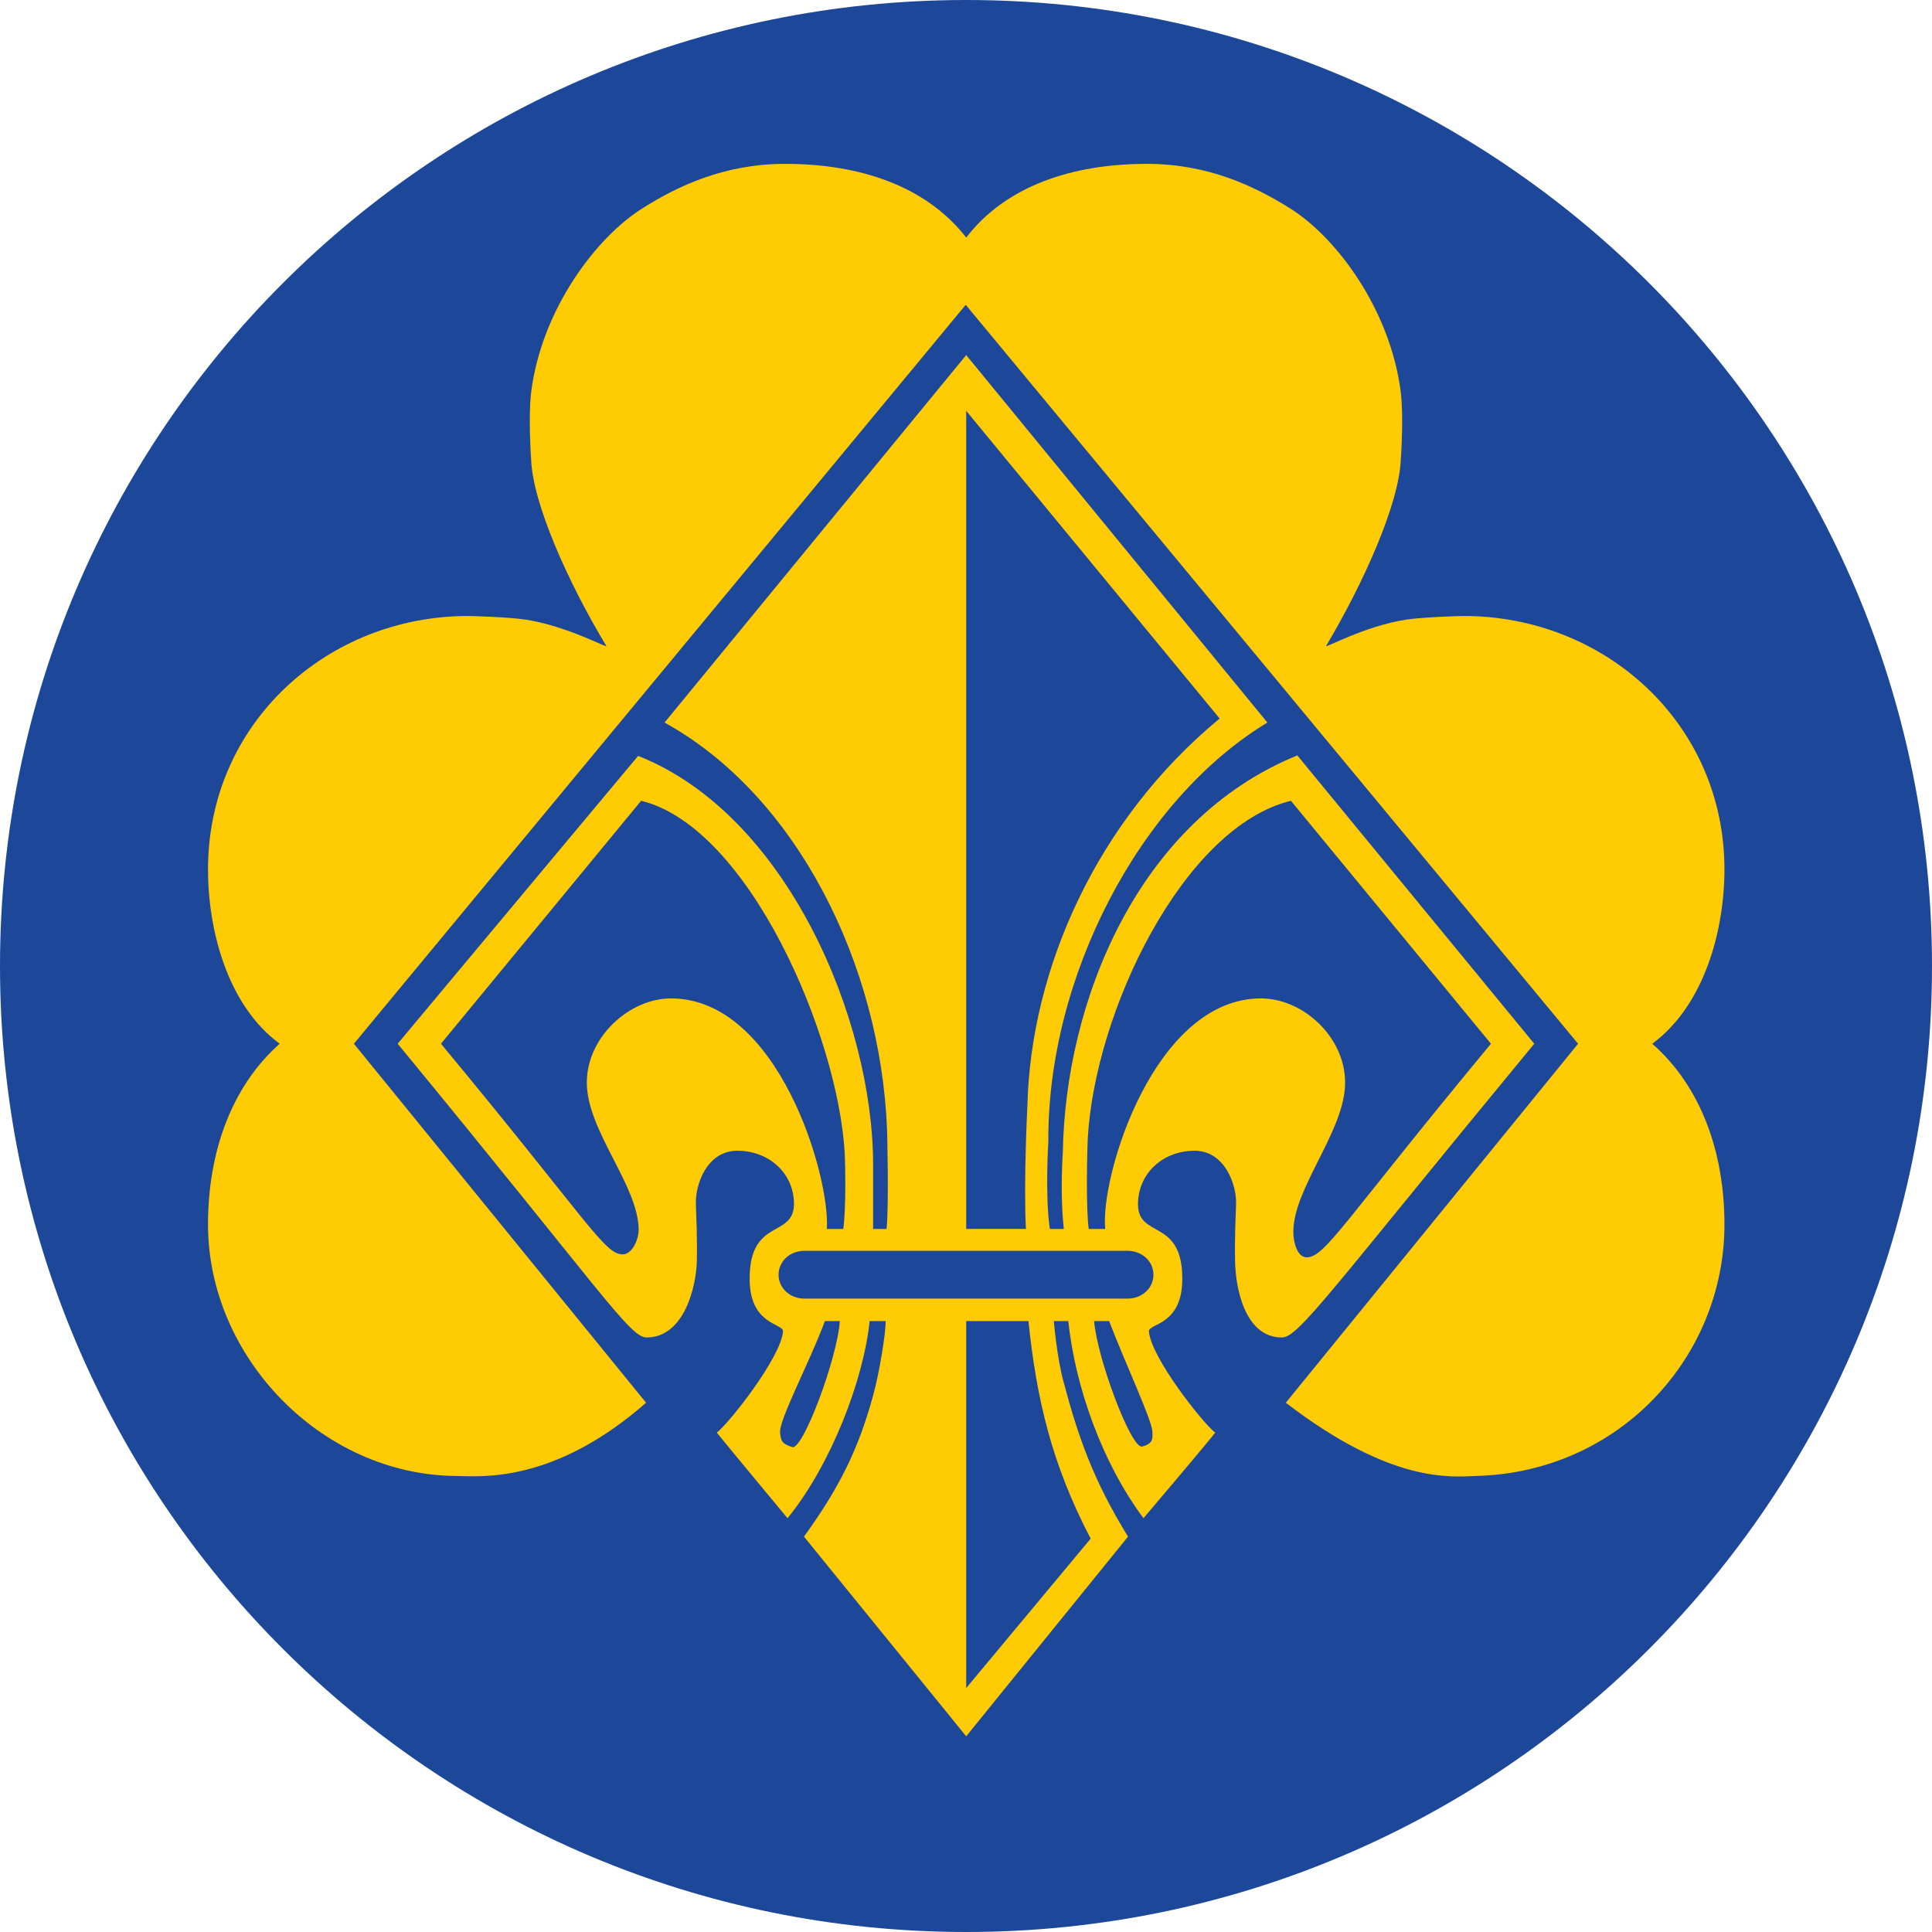
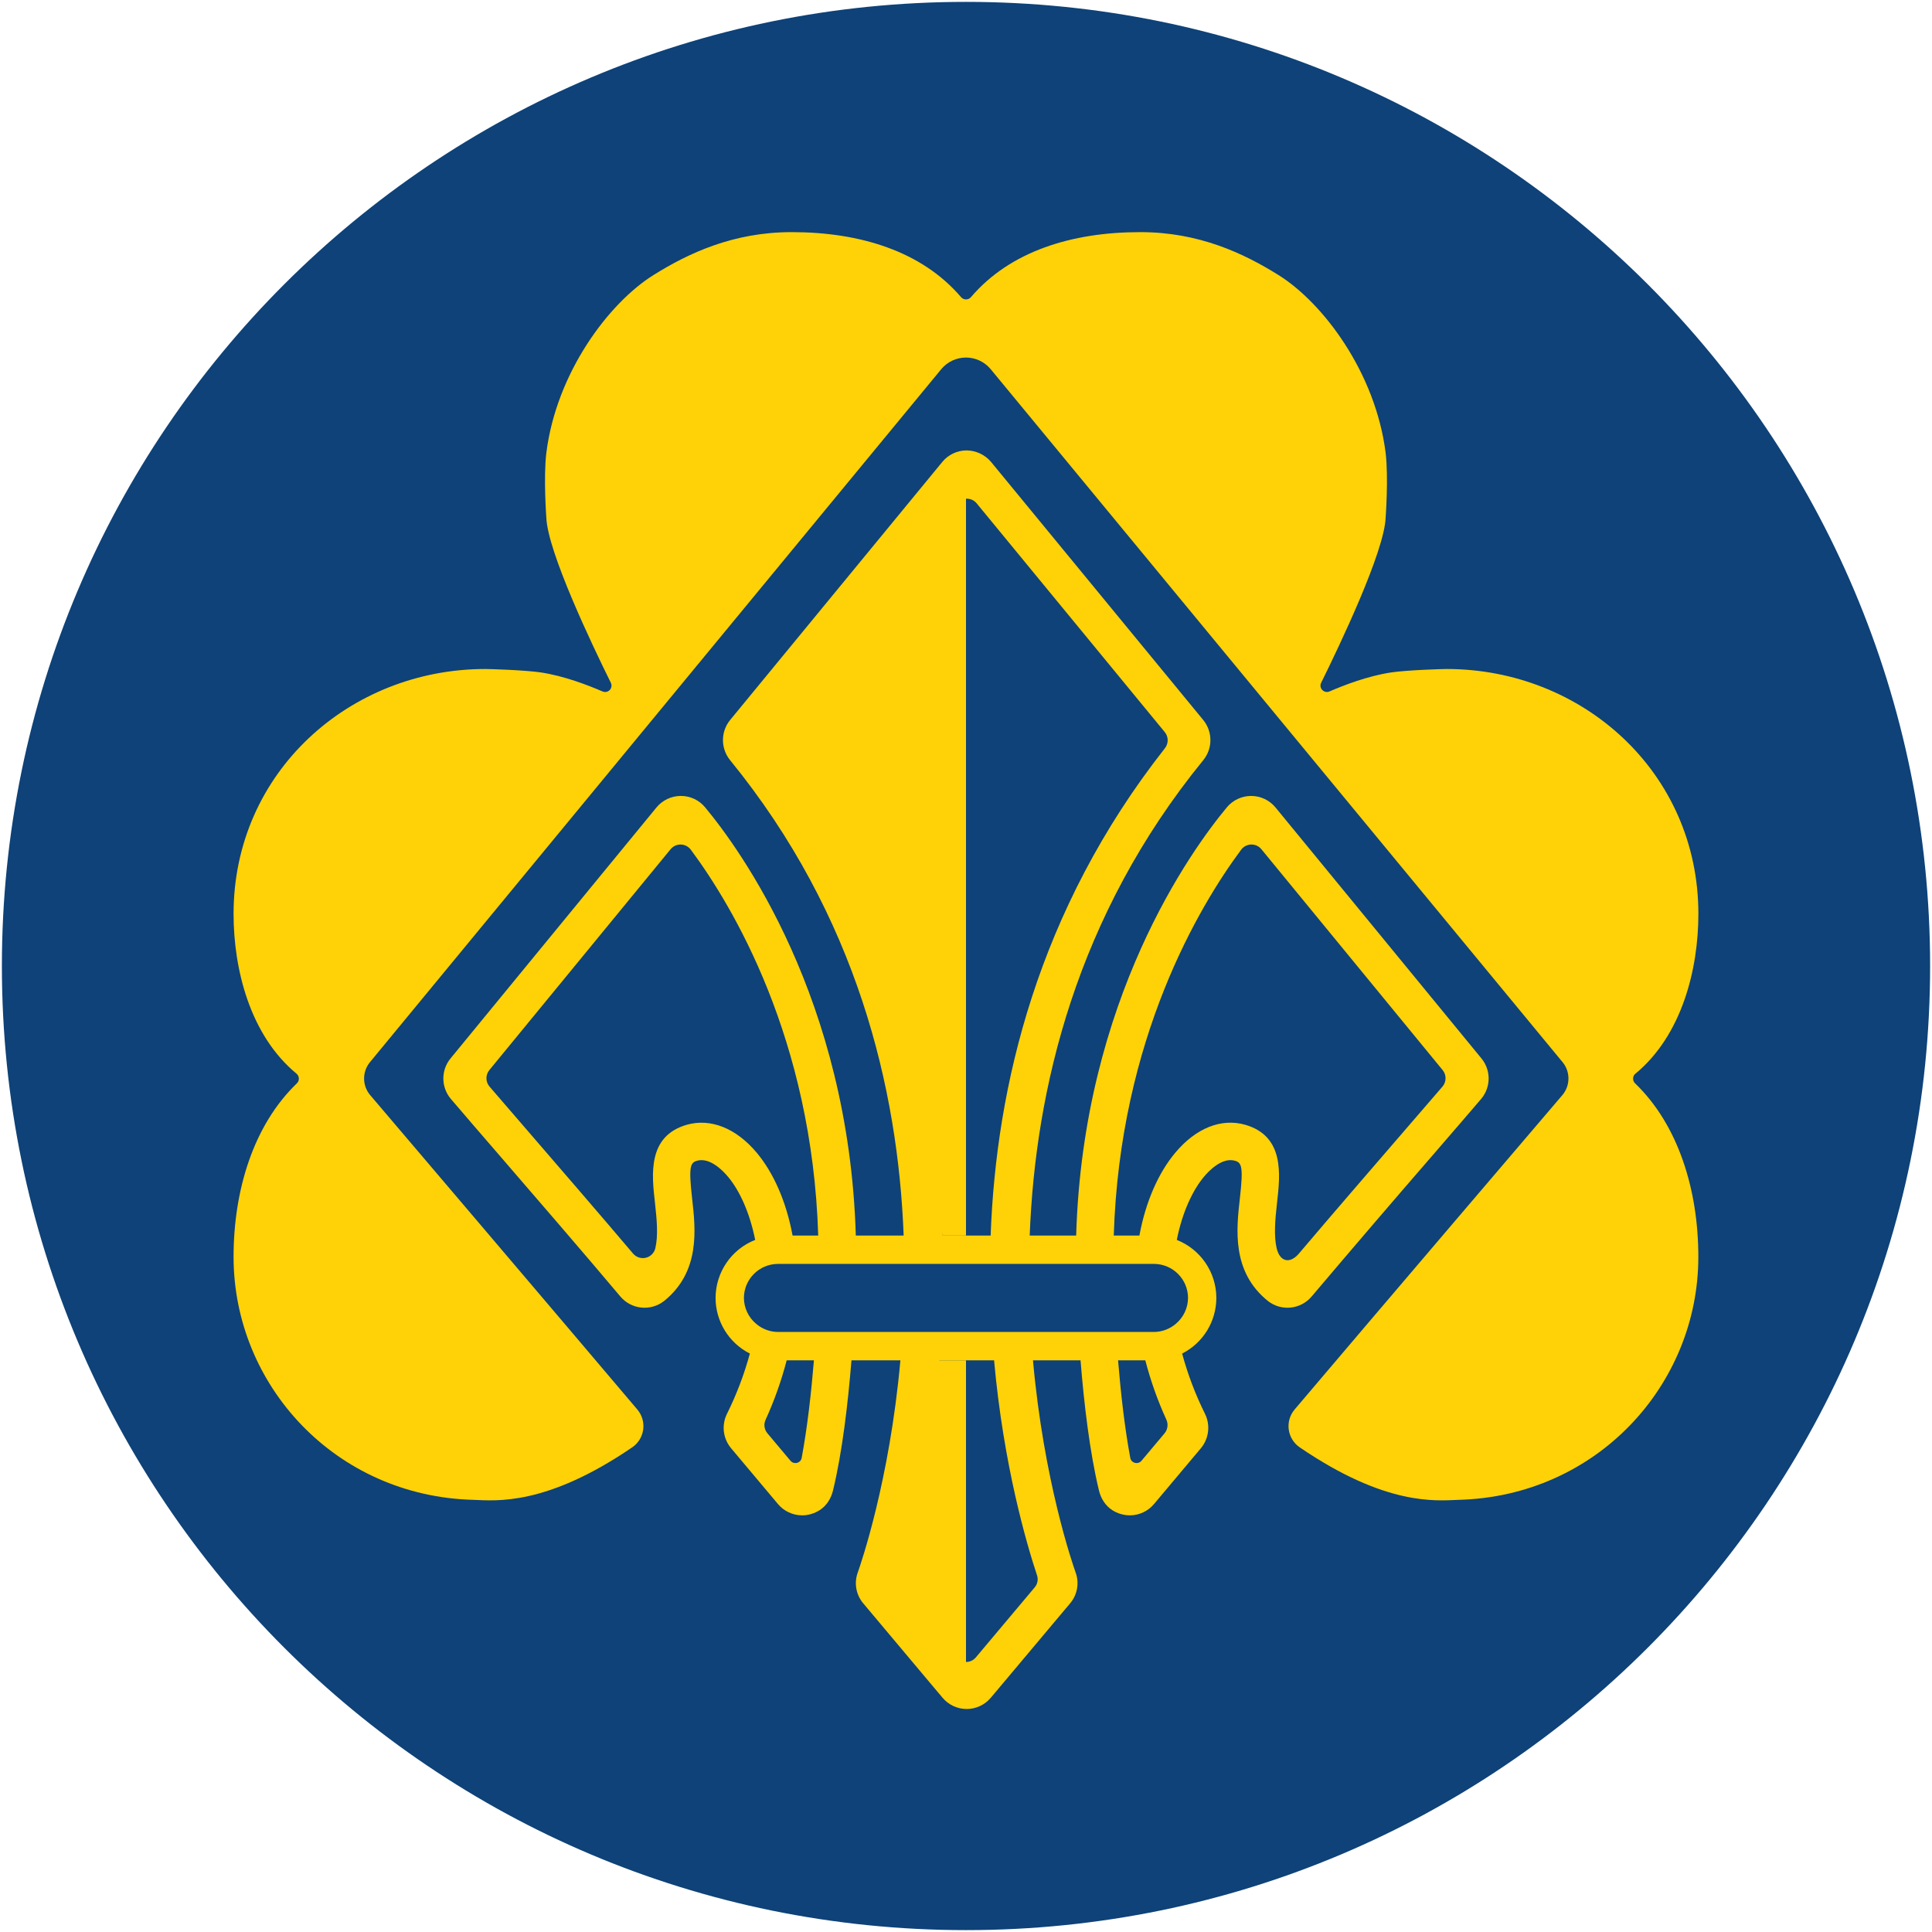
- <svg xmlns="http://www.w3.org/2000/svg" viewBox="0 0 2000 2000">
-   <path fill="#1d4899" d="M0 1000.023C0 447.935 447.769 0 1000.262 0 1552.209 0 2000 447.935 2000 1000.023c0 552.054-447.791 999.977-999.738 999.977C447.769 2000 0 1552.077 0 1000.023" />
-   <path fill="#ffcb04" d="M1000.214 1797.409l-167.939-206.695c36.529-50.487 56.122-90.156 71.065-144.273 7.235-25.315 13.948-69.101 13.45-78.887h-16.533c-6.215 60.333-39.708 148.484-85.014 204.097 0 0-65.468-78.839-73.225-88.614 12.43-9.288 66.464-77.843 68.552-104.699.546-8.743-34.537-6.157-34.537-54.604 0-63.939 46.397-41.211 45.899-78.341-.546-30.926-25.761-54.142-58.756-54.142-30.979 0-43.835 34.544-42.791 56.229 1.542 37.082 1.044 51.033 1.044 55.113 0 28.376-12.904 81.948-52.066 81.948-17.506 0-45.852-46.858-257.697-304.064l248.921-297.99c154.11 60.855 243.251 273.221 243.251 423.248v66.467h13.948c2.562-26.312.498-102.564.498-102.564-6.713-171.653-93.767-346.402-230.348-421.647l312.277-380.412 311.779 380.412c-132.952 80.382-227.762 264.407-226.742 433.462 0 0-3.605 56.692 1.565 90.75h14.446c-4.128-37.629-1.044-78.887-1.044-78.887 2.538-155.129 76.237-343.271 242.753-411.327l245.292 298.489c-211.799 256.661-243.75 304.064-261.326 304.064-39.115 0-48.438-53.572-48.438-81.402 0-4.626-.498-18.577 1.044-55.659 1.044-21.14-11.86-56.229-42.744-56.229-32.995 0-58.257 23.216-58.755 54.64-.546 37.083 45.875 14.401 45.875 77.843 0 48.945-35.059 45.861-34.561 54.604 2.04 26.856 56.17 95.411 68.6 104.699-7.307 9.775-74.245 88.614-74.245 88.614-43.289-58.233-70.639-136.575-77.85-204.097h-14.92s3.083 38.138 10.318 63.903c14.397 54.153 29.888 99.967 66.464 159.257" />
-   <path fill="#1d4899" d="M832.772 1294.835h334.456c14.943 0 26.804 10.818 26.804 24.733 0 13.939-11.86 24.758-26.804 24.758H832.772c-14.968 0-26.804-10.818-26.804-24.758.001-13.915 11.837-24.733 26.804-24.733M1000.214 425.277l262.347 318.536c-128.351 106.183-195.384 260.291-198.966 400.01 0 0-4.128 81.426-1.542 128.33h-61.839M1000.214 1367.554h64.425c8.23 79.385 23.673 147.44 64.424 225.225l-128.849 154.689M663.718 828.94l-207.221 251.536c152.569 183.979 169.103 218.036 188.149 218.036 9.773 0 16.486-15.493 16.486-25.221 0-45.908-53.655-102.611-53.655-152.601 0-47.451 44.38-87.144 87.147-87.144 110.798 0 164.88 183.516 161.299 238.653h17.03c3.037-21.638 2.04-67.013 1.542-77.843-6.735-122.634-99.458-338.108-210.777-365.416" />
-   <path fill="#1d4899" d="M1336.33 828.94l207.103 251.536c-152.521 183.979-171.616 221.12-190.688 221.12-10.224 0-13.9-16.489-13.9-26.264 0-45.933 53.607-104.652 53.607-154.642 0-47.451-43.835-87.144-87.101-87.144-110.228 0-166.469 183.018-161.25 238.653h-17.031c-3.132-21.638-1.59-82.445-1.044-93.276 7.235-131.946 98.985-322.675 210.304-349.983M853.955 1367.554h15.441c-2.586 38.684-38.664 135.044-49.457 130.418-11.409-3.618-11.409-7.248-12.382-14.438-1.541-13.464 30.363-72.729 46.398-115.98M1148.157 1367.554h-15.537c3.132 38.684 38.19 131.912 49.552 129.92 12.358-3.12 10.816-8.826 10.816-15.54-1.043-13.334-28.345-71.129-44.831-114.38" />
-   <path fill="#ffcb04" d="M812.61 169.624c77.328 0 145.855 22.741 187.604 76.313 41.25-53.572 109.801-76.313 187.059-76.313 62.882 0 110.821 22.741 147.967 45.921 47.938 29.894 104.061 104.629 114.877 190.729 3.132 26.785 0 69.017 0 69.017-1.518 45.908-38.664 128.354-77.28 193.314-2.063 3.132 39.66-20.629 83.448-27.272 18.549-2.622 55.126-3.642 59.253-3.642 144.884 0 269.604 110.347 269.604 262.366 0 61.876-20.162 140.217-74.742 180.42 50.477 44.283 74.742 112.387 74.742 187.11 0 137.606-109.303 256.696-257.198 260.326-26.852 1.044-88.146 7.687-196.879-75.803l302.553-371.634-633.902-764.953-633.356 764.954 302.457 371.634c-95.331 83.489-170.026 76.301-196.831 75.803-138.621-1.044-256.653-122.72-256.653-260.326 0-74.724 24.219-142.827 74.197-187.11-54.58-40.203-74.197-118.544-74.197-180.42 0-152.02 124.247-262.366 269.012-262.366 4.602 0 40.752 1.02 59.254 3.642 43.835 6.644 86.057 30.404 84.017 27.272-39.186-64.96-76.261-147.406-77.802-193.314 0 0-3.084-42.231 0-69.017 10.816-86.1 67.483-160.835 115.446-190.729 36.576-23.181 85.013-45.922 147.35-45.922" />
+ <svg xmlns="http://www.w3.org/2000/svg" xml:space="preserve" clip-rule="evenodd" viewBox="0 0 200 200">
+   <path fill="#0e4278" d="M199.805 100c0 55.121-44.685 99.806-99.806 99.806S.195 155.121.195 100 44.878.194 99.999.194 199.805 44.879 199.805 100" />
+   <path fill="#ffd208" d="M99.975 127.905a.025.025 0 0 0 .024-.024V50.477a.023.023 0 0 0-.024-.019l-.915.45-.033.034-21.8 24.832a.2.2 0 0 0-.02.04c-.005.011-.39 1.152-.003 1.643 13.201 16.79 20.38 50.424 20.38 50.424q.01.02.028.024zm-8.361 35.174a1.3 1.3 0 0 0 .237 1.239c1.378 1.643 5.164 6.044 7.13 8.42.264.319.994.476.994.476q.025 0 .024-.019v-32.352q0-.025-.024-.024h-5.067a.025.025 0 0 0-.024.024s-2.206 19.039-3.27 22.236" />
+   <path fill="#ffd208" d="M169.312 111.136c4.802-3.974 6.504-10.796 6.504-16.535 0-14.687-12.053-25.346-26.052-25.346-.397 0-3.932.099-5.725.35-2.472.376-4.878 1.315-6.409 1.972-.57.244-1.138-.345-.863-.9 1.899-3.844 6.558-13.588 6.675-17.113 0 0 .303-4.082 0-6.671-1.044-8.317-6.469-15.537-11.102-18.426-3.59-2.24-8.223-4.437-14.298-4.437-7.147 0-13.499 2.014-17.524 6.723a.674.674 0 0 1-1.038 0c-4.026-4.709-10.38-6.723-17.525-6.723-6.077 0-10.71 2.197-14.297 4.437-4.634 2.89-10.06 10.11-11.103 18.426-.305 2.589 0 6.67 0 6.67.118 3.529 4.777 13.275 6.678 17.115a.662.662 0 0 1-.859.901c-1.53-.655-3.939-1.598-6.415-1.974-1.793-.251-5.328-.35-5.727-.35-14 0-26.053 10.66-26.053 25.346 0 5.74 1.704 12.563 6.507 16.537a.673.673 0 0 1 .042 1.014c-4.478 4.31-6.549 11.032-6.549 17.959 0 13.295 10.56 24.801 24.856 25.153 2.368.092 7.52.627 16.4-5.427a2.66 2.66 0 0 0 .552-3.912c-6.887-8.143-27.663-32.555-27.663-32.555a2.66 2.66 0 0 1-.026-3.415l59.133-71.73a3.322 3.322 0 0 1 5.131 0l59.194 71.727a2.66 2.66 0 0 1-.026 3.42s-20.818 24.393-27.72 32.548a2.66 2.66 0 0 0 .553 3.92c8.877 6.051 14.025 5.516 16.395 5.424 14.293-.352 24.853-11.858 24.853-25.153 0-6.927-2.068-13.647-6.544-17.96a.672.672 0 0 1 .04-1.016" />
+   <path fill="#ffd208" d="M149.325 112.483c-.911 1.058-2.153 2.5-3.582 4.152-3.357 3.887-7.78 9.007-11.277 13.13-.939 1.109-1.985.858-2.31-.56-.293-1.28-.168-2.833.045-4.718.329-2.899.78-6.868-3.288-8.049-2.488-.714-5.124.347-7.256 2.901-1.713 2.047-3.049 5.007-3.706 8.565h-2.655c.63-20.402 8.875-34.14 13.19-39.946a1.33 1.33 0 0 1 2.096-.044l18.76 22.862a1.33 1.33 0 0 1-.017 1.707m-26.34 21.879a3.53 3.53 0 0 1-1.255 2.671 3.53 3.53 0 0 1-2.268.852h-38.93a3.52 3.52 0 0 1-2.264-.85 3.52 3.52 0 0 1-1.258-2.673v-.003a3.537 3.537 0 0 1 3.52-3.52h38.935a3.536 3.536 0 0 1 3.52 3.52zm-2.426 14.008-2.39 2.845c-.359.428-1.06.254-1.164-.295-.592-3.183-.993-6.81-1.263-10.1h2.82a37.3 37.3 0 0 0 2.18 6.142 1.34 1.34 0 0 1-.183 1.408m-13.206 14.706a1.29 1.29 0 0 1-.235 1.24l-5.692 6.774-.404.479a1.325 1.325 0 0 1-2.042-.005c-1.965-2.376-4.577-5.603-5.955-7.246a1.3 1.3 0 0 1-.237-1.24c1.063-3.196 3.472-11.386 4.446-22.259h5.673c.974 10.87 3.383 19.06 4.446 22.257M82.99 150.92c-.1.549-.802.723-1.162.295l-2.389-2.845a1.31 1.31 0 0 1-.18-1.408 37.5 37.5 0 0 0 2.178-6.143h2.82c-.271 3.291-.673 6.915-1.267 10.1M71.08 116.44c-4.06 1.179-3.61 5.148-3.281 8.047.213 1.887.338 3.443.042 4.725a1.328 1.328 0 0 1-2.305.559c-3.481-4.106-7.885-9.204-11.227-13.075-1.45-1.68-2.713-3.14-3.636-4.216a1.33 1.33 0 0 1-.016-1.706l18.76-22.86a1.33 1.33 0 0 1 2.096.047c4.316 5.805 12.562 19.54 13.189 39.943h-2.655c-.657-3.558-1.993-6.518-3.704-8.567-2.136-2.552-4.782-3.608-7.263-2.897m8.472-38.983a1.33 1.33 0 0 1 .009-1.665l19.48-23.695a1.32 1.32 0 0 1 .958-.47c.42-.028.828.146 1.098.47l19.483 23.695c.396.482.396 1.174.012 1.665-13.202 16.79-17.478 35.021-18.04 50.447h-4.964c-.558-15.426-4.835-33.657-18.036-50.447m73.81 32.115-21.32-25.982a3.267 3.267 0 0 0-5.028-.026c-3.66 4.397-14.891 19.865-15.61 44.34h-4.81c.578-15.156 4.815-33.09 17.976-49.222a3.286 3.286 0 0 0-.002-4.136L102.595 47.82a3.36 3.36 0 0 0-2.526-1.193 3.26 3.26 0 0 0-2.523 1.193L75.573 74.546a3.29 3.29 0 0 0 0 4.138c13.159 16.13 17.396 34.064 17.973 49.22h-4.953c-.718-24.482-11.952-39.948-15.611-44.342a3.24 3.24 0 0 0-2.498-1.167h-.012a3.27 3.27 0 0 0-2.516 1.195l-21.32 25.982a3.27 3.27 0 0 0 .028 4.178 949 949 0 0 0 4.713 5.477c3.89 4.506 9.22 10.675 12.845 14.99a3.277 3.277 0 0 0 4.511.471c3.777-3.03 3.277-7.427 2.913-10.638-.378-3.326-.171-3.692.51-3.89 1.328-.38 2.692 1.036 3.213 1.663 1.16 1.385 2.232 3.643 2.807 6.532a6.47 6.47 0 0 0-4.1 6.007 6.46 6.46 0 0 0 3.549 5.758 34 34 0 0 1-2.374 6.25 3.27 3.27 0 0 0 .423 3.54l4.861 5.789a3.27 3.27 0 0 0 2.5 1.169c.62 0 1.253-.176 1.83-.547.705-.451 1.167-1.2 1.365-2.014.967-3.984 1.556-9.068 1.913-13.488h5.065c-1.115 12.485-4.122 21.15-4.413 21.966a3.23 3.23 0 0 0 .566 3.19l7.272 8.66.941 1.116a3.26 3.26 0 0 0 4.993 0l1.824-2.17c2.262-2.688 5.232-6.223 6.389-7.606a3.23 3.23 0 0 0 .568-3.192c-.293-.815-3.3-9.479-4.415-21.964h4.924c.355 4.42.944 9.502 1.909 13.485.197.815.662 1.566 1.368 2.019a3.4 3.4 0 0 0 1.831.545 3.26 3.26 0 0 0 2.497-1.17l4.862-5.788c.824-.995.988-2.39.418-3.549a34 34 0 0 1-2.369-6.241 6.46 6.46 0 0 0 3.542-5.758 6.47 6.47 0 0 0-4.093-6.007c.575-2.89 1.647-5.145 2.807-6.532.521-.627 1.882-2.042 3.209-1.665.685.2.892.566.514 3.892-.364 3.211-.862 7.608 2.915 10.638a3.277 3.277 0 0 0 4.511-.472q6.405-7.563 12.896-15.048c2.115-2.45 3.829-4.434 4.662-5.418a3.27 3.27 0 0 0 .026-4.178" />
</svg>
